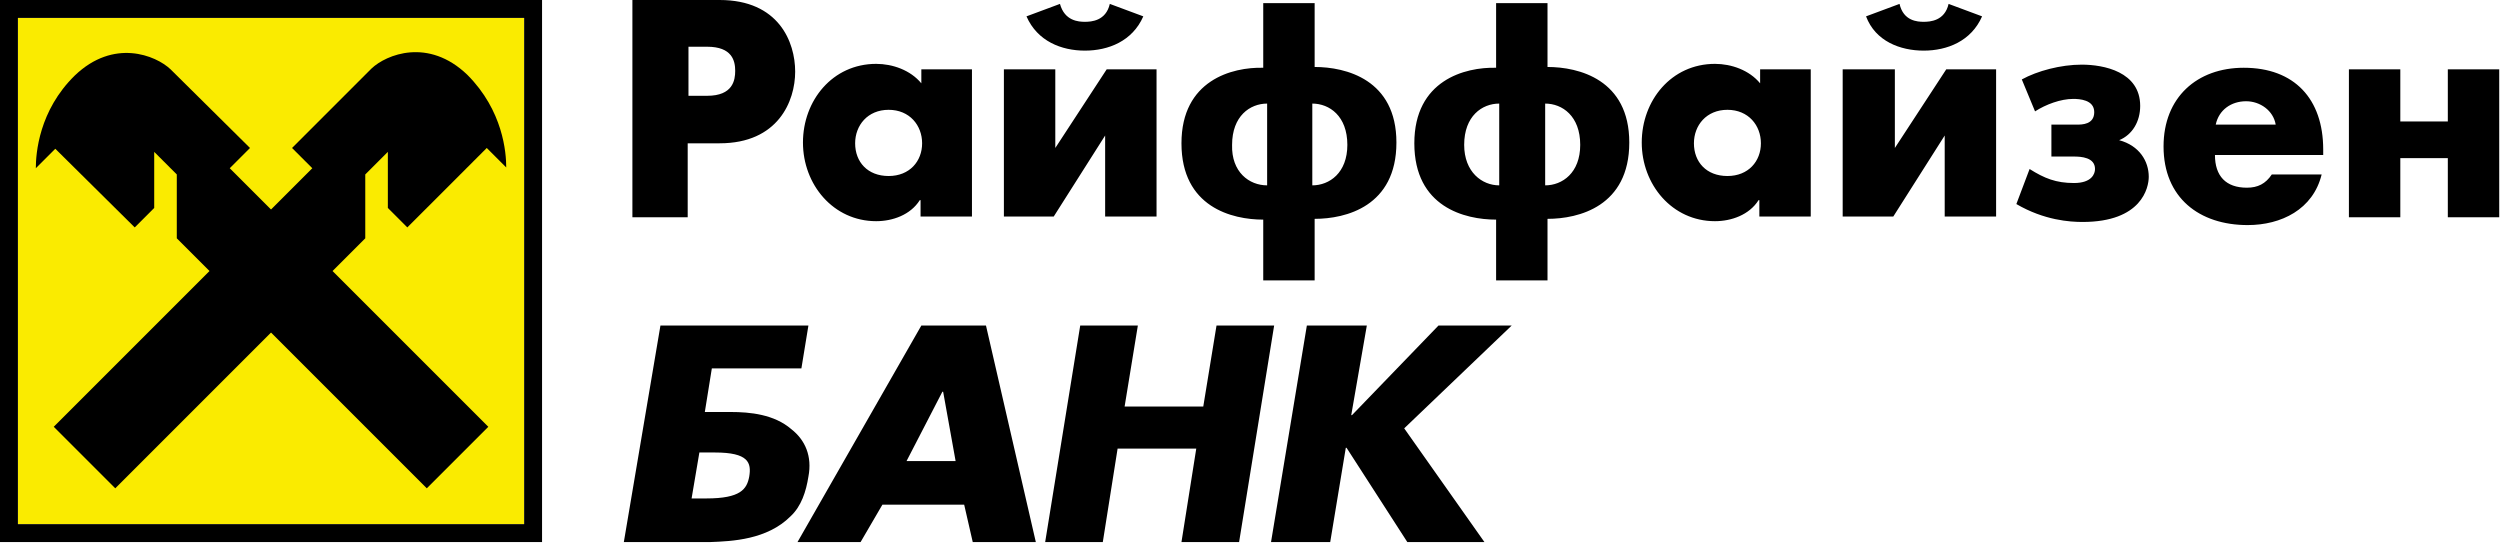
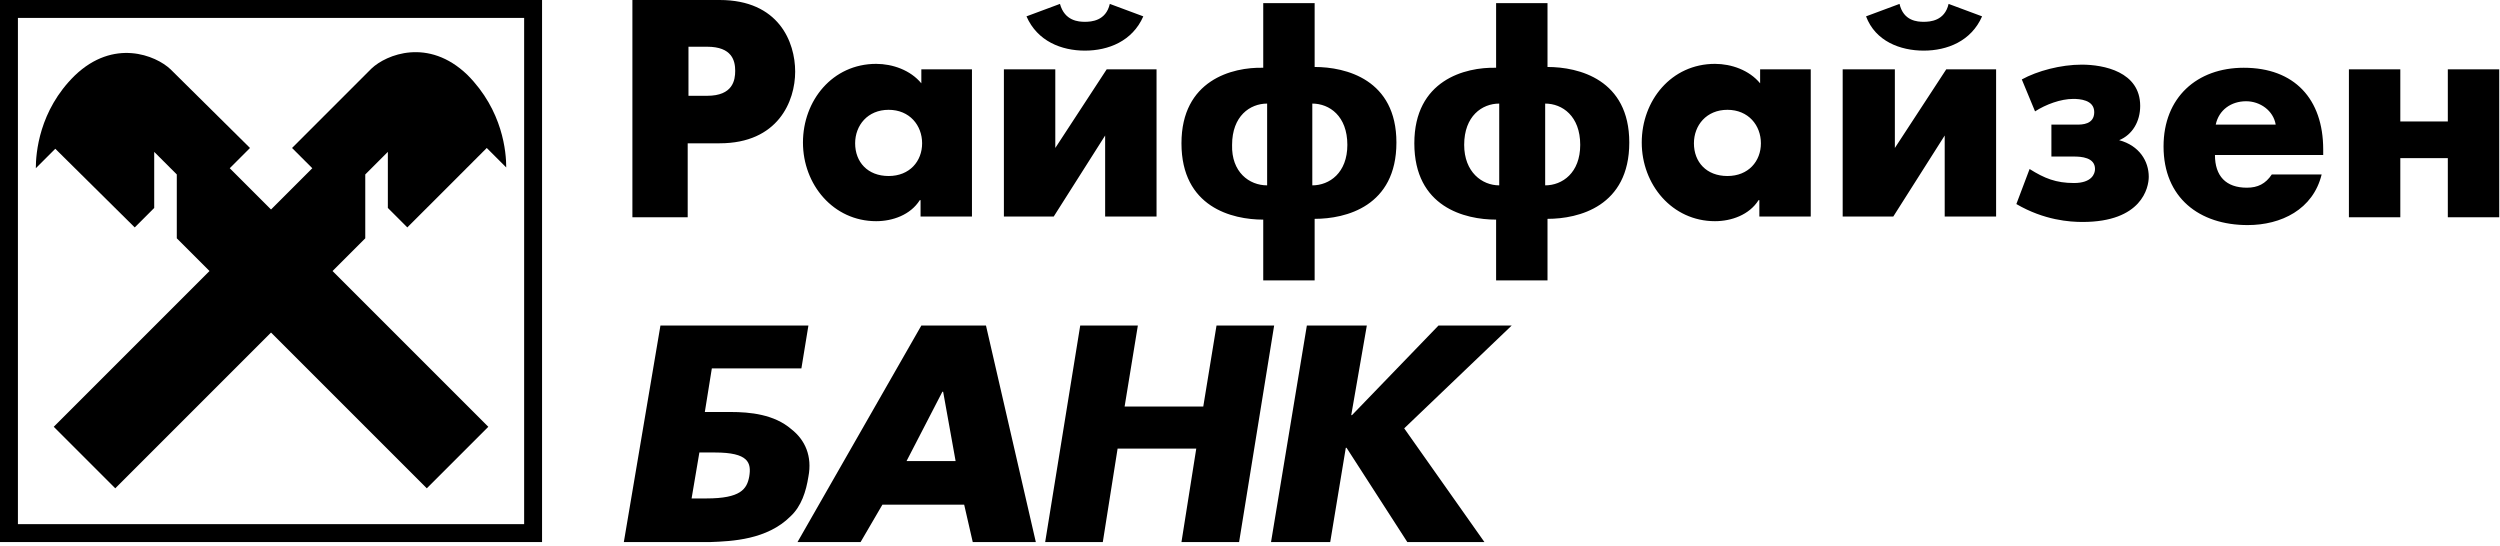
<svg xmlns="http://www.w3.org/2000/svg" version="1.1" id="Слой_1" x="0px" y="0px" viewBox="0 0 321 70" style="enable-background:new 0 0 321 70;" xml:space="preserve">
  <style type="text/css">
	.st0{fill:#FAEB00;}
</style>
  <g>
    <g>
      <path d="M301.6,27.9h6.6v-7.6h6.1v7.6h6.6V8.9h-6.6v6.7h-6.1V8.9h-6.6V27.9z M261.3,14.3c1.4-0.9,3.3-1.6,4.9-1.6    c0.8,0,2.7,0.1,2.7,1.7c0,1.6-1.6,1.6-2.2,1.6h-3.3v4.1h2.9c0.9,0,2.7,0.1,2.7,1.6c0,0.6-0.4,1.8-2.7,1.8c-2.3,0-3.8-0.6-5.7-1.8    l-1.7,4.5c3.6,2.1,6.9,2.3,8.5,2.3c7.6,0,8.5-4.4,8.5-5.8c0-2-1.2-4-3.8-4.7V18c1.7-0.7,2.7-2.4,2.7-4.4c0-4.4-4.7-5.3-7.5-5.3    c-2.7,0-5.7,0.8-7.7,1.9L261.3,14.3z M247,6.5c3,0,6.1-1.2,7.5-4.4l-4.3-1.6c-0.5,2.2-2.4,2.3-3.2,2.3c-0.8,0-2.6-0.1-3.1-2.3    l-4.3,1.6C240.8,5.3,244,6.5,247,6.5 M236.6,8.9v18.9h6.5l6.6-10.4v10.4h6.6V8.9h-6.4l-6.6,10.1V8.9H236.6z M192.5,23.8V13.3    c-2.2,0-4.5,1.6-4.5,5.3C188,22.1,190.3,23.8,192.5,23.8 M198.4,13.3v10.5c2.2,0,4.5-1.6,4.5-5.2    C202.9,14.9,200.6,13.3,198.4,13.3 M192.1,36.1v-7.9c-4,0-10.5-1.6-10.5-9.8c0-8.1,6.5-9.8,10.5-9.7V0.4h6.6v8.2    c4,0,10.5,1.6,10.5,9.7c0,8.2-6.5,9.8-10.5,9.8v7.9H192.1z M162.7,23.8V13.3c-2.2,0-4.5,1.6-4.5,5.3    C158.1,22.1,160.4,23.8,162.7,23.8 M168.5,13.3v10.5c2.2,0,4.5-1.6,4.5-5.2C173,14.9,170.7,13.3,168.5,13.3 M162.2,36.1v-7.9    c-4,0-10.5-1.6-10.5-9.8c0-8.1,6.5-9.8,10.5-9.7V0.4h6.6v8.2c4,0,10.5,1.6,10.5,9.7c0,8.2-6.5,9.8-10.5,9.8v7.9H162.2z M139.3,6.5    c3,0,6.1-1.2,7.5-4.4l-4.3-1.6c-0.5,2.2-2.4,2.3-3.2,2.3c-0.8,0-2.6-0.1-3.2-2.3l-4.3,1.6C133.2,5.3,136.3,6.5,139.3,6.5     M128.9,8.9v18.9h6.4l6.6-10.4v10.4h6.6V8.9h-6.4l-6.6,10.1V8.9H128.9z M88.4,6v6.3h2.4c3.3,0,3.6-2,3.6-3.2C94.4,7.8,94,6,90.8,6    h-2.1H88.4z M81.2,27.9V0h11.2c7.6,0,9.7,5.4,9.7,9.2c0,3.8-2.2,9.2-9.7,9.2h-4.1v9.5H81.2z M232.5,8.9v18.9h-6.6v-2.1h-0.1    c-1.2,1.9-3.5,2.7-5.6,2.7c-5.5,0-9.4-4.7-9.4-10.1c0-5.4,3.8-10.1,9.4-10.1c2.1,0,4.4,0.8,5.8,2.5V8.9H232.5z M221.8,14.1    c-2.7,0-4.3,2-4.3,4.3c0,2.4,1.6,4.2,4.3,4.2c2.7,0,4.3-1.9,4.3-4.2C226.1,16.1,224.5,14.1,221.8,14.1 M124.8,8.9v18.9h-6.6v-2.1    h-0.1c-1.2,1.9-3.5,2.7-5.6,2.7c-5.5,0-9.4-4.7-9.4-10.1c0-5.4,3.8-10.1,9.4-10.1c2.1,0,4.4,0.8,5.8,2.5V8.9H124.8z M114.1,14.1    c-2.7,0-4.3,2-4.3,4.3c0,2.4,1.6,4.2,4.3,4.2c2.7,0,4.3-1.9,4.3-4.2C118.4,16.1,116.8,14.1,114.1,14.1 M298.3,19.2v0.7h-13.9    c0,2.7,1.4,4.2,4.1,4.2c1.4,0,2.4-0.5,3.2-1.7h6.4c-1.1,4.5-5.2,6.5-9.5,6.5c-6.2,0-10.8-3.5-10.8-10.1c0-6.3,4.3-10.1,10.3-10.1    C294.6,8.7,298.3,12.7,298.3,19.2 M284.5,16h7.7c-0.3-1.8-2-3-3.8-3C286.5,13,284.9,14.1,284.5,16 M91.8,58.1h-2l-1,5.9h1.9    c4.4,0,5.2-1.2,5.5-2.8C96.5,59.4,96.1,58.1,91.8,58.1 M103.8,61.2c-0.3,1.9-0.9,3.8-2.3,5.1c-3,3-7.5,3.2-10.3,3.3H80.1l4.7-27.8    h19l-0.9,5.5H91.4l-0.9,5.6h3.3c2.5,0,5.6,0.3,7.8,2.2C103.4,56.5,104.3,58.6,103.8,61.2 M123.8,64.8h-10.5l-2.8,4.8h-8.1    l15.9-27.8h8.3l6.4,27.8h-8.1L123.8,64.8z M122.7,59.2l-1.6-8.9H121l-4.6,8.9H122.7z M175.5,41.8h-7.7l-4.6,27.8l7.6,0l2-12.1h0.1    l7.8,12.1l9.9,0L180.3,55l13.8-13.2h-9.4l-11.1,11.5h-0.1L175.5,41.8z M146.1,41.8l-1.7,10.4h10.1l1.7-10.4h7.4l-4.5,27.8h-7.4    l1.9-12h-10.1l-1.9,12h-7.4l4.5-27.8H146.1z" />
    </g>
    <g>
-       <rect x="2.3" y="2.3" class="st0" width="65" height="65" />
      <path d="M2.3,2.3h65v65h-65V2.3z M0,69.6h69.6V0H0V69.6z" />
      <g>
        <path d="M34.8,42.7l-20,20l-7.9-7.9l20-20l-4.2-4.2v-8.2l-2.9-2.9v7.2l-2.5,2.5L7.1,19.1l-2.5,2.5c0-1.9,0.4-7.4,5-11.9     c5-4.8,10.4-2.6,12.3-0.8L32.1,19l-2.6,2.6l5.3,5.3l5.3-5.3L37.5,19L47.7,8.8c1.9-1.8,7.3-4,12.3,0.8c4.6,4.6,5,10,5,11.9     l-2.5-2.5L52.3,29.2l-2.5-2.5v-7.2l-2.9,2.9v8.2l-4.2,4.2l20,20l-7.9,7.9L34.8,42.7z" />
      </g>
    </g>
  </g>
</svg>
